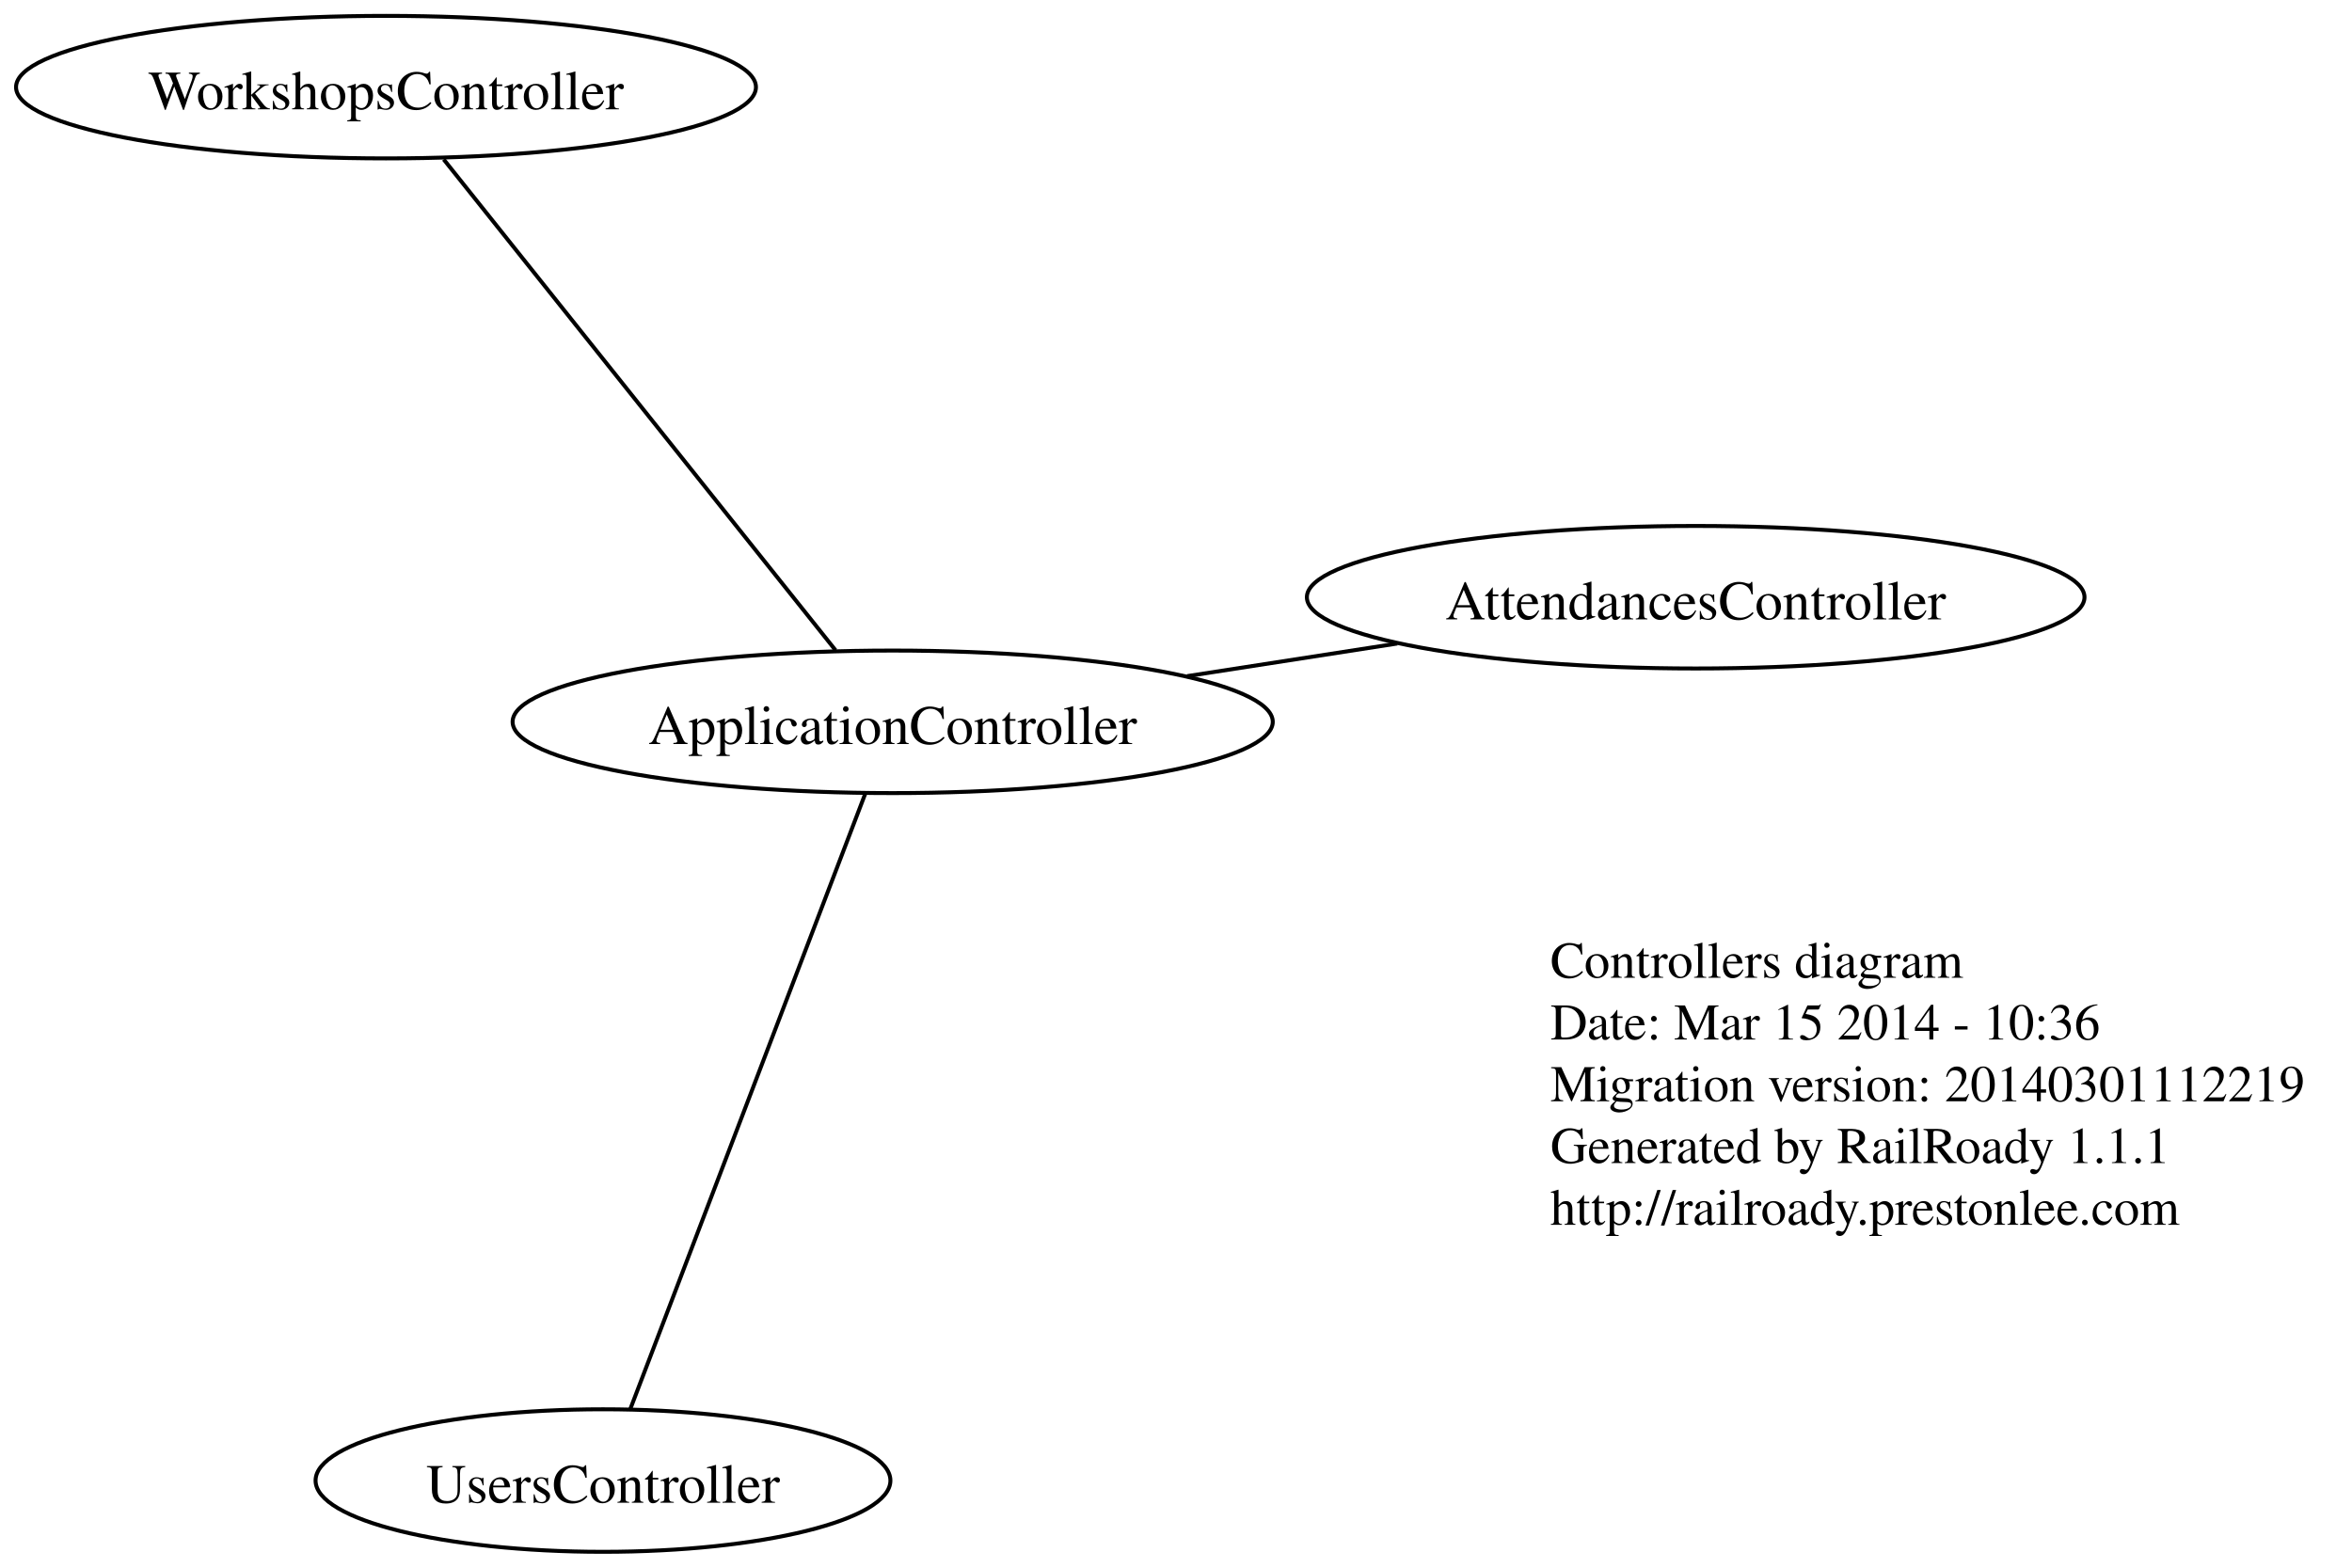
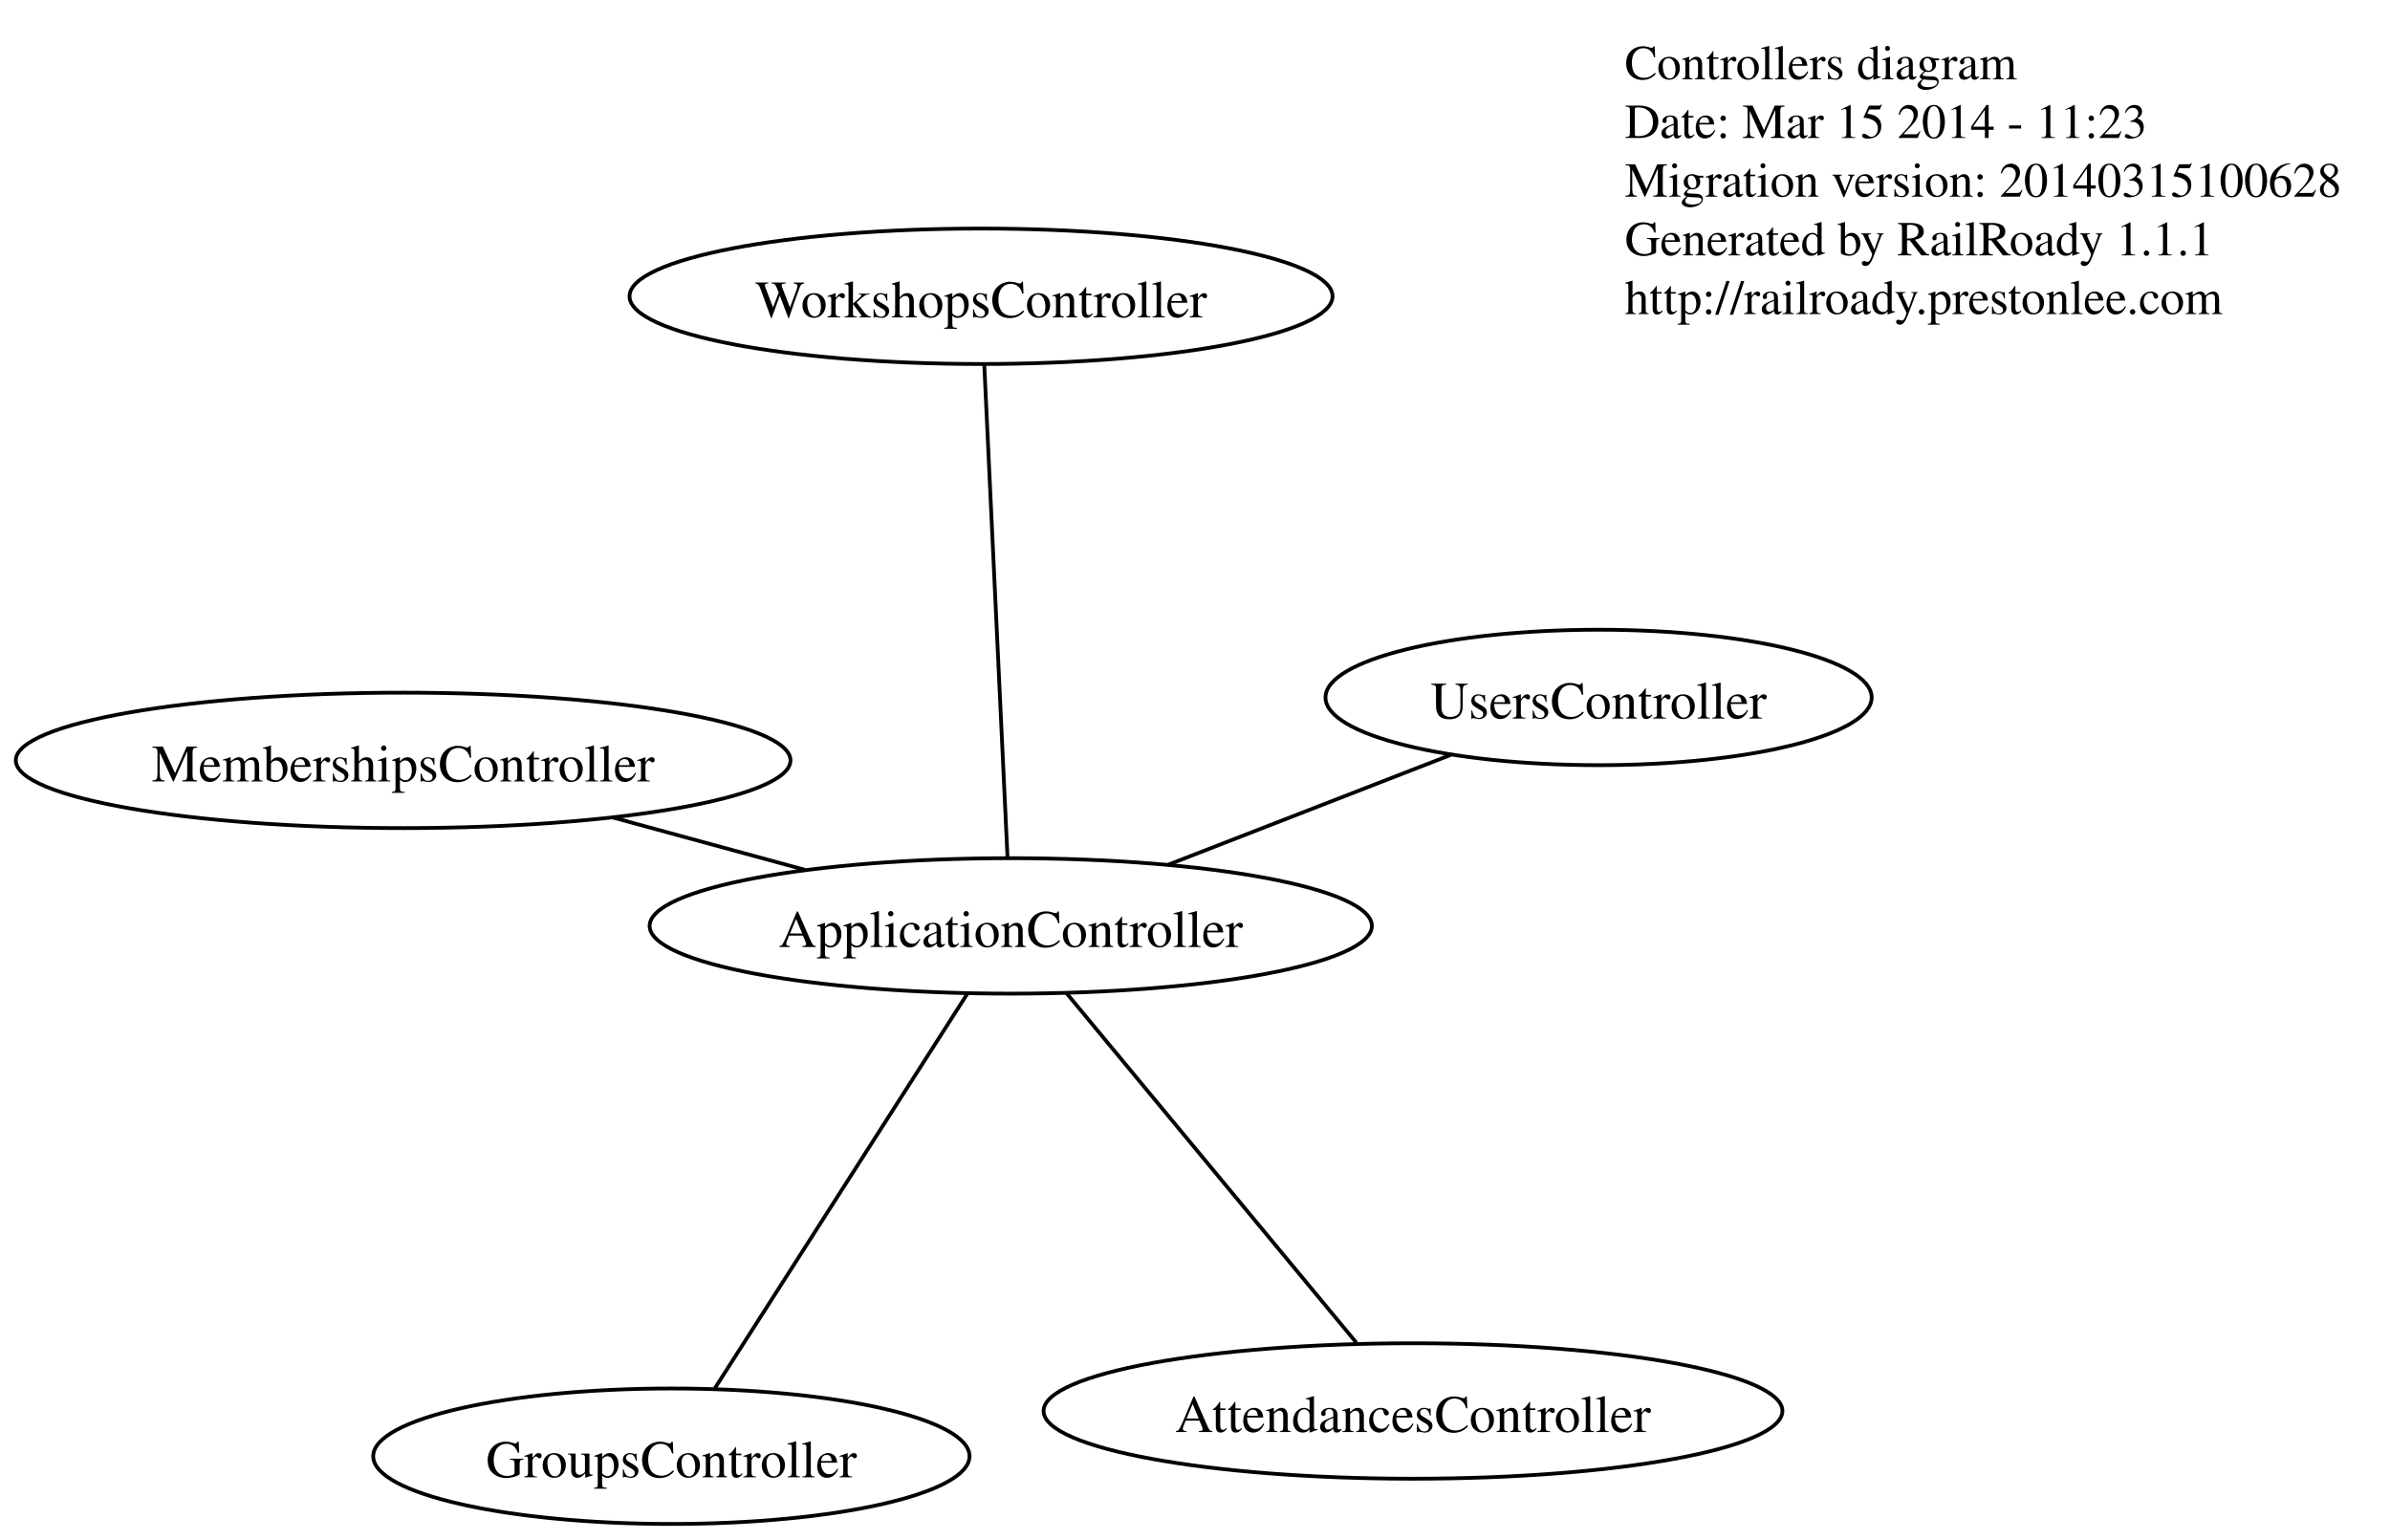
- <svg xmlns="http://www.w3.org/2000/svg" width="594pt" height="396pt" viewBox="0.00 0.00 593.95 395.95">
-   <g id="graph1" class="graph" transform="scale(1 1) rotate(0) translate(4 391.949)">
-     <polygon fill="white" stroke="white" points="-4,5 -4,-391.949 590.948,-391.949 590.948,5 -4,5" />
+ <svg xmlns="http://www.w3.org/2000/svg" width="635pt" height="409pt" viewBox="0.00 0.00 635.23 409.00">
+   <g id="graph1" class="graph" transform="scale(1 1) rotate(0) translate(4 405)">
+     <polygon fill="white" stroke="white" points="-4,5 -4,-405 632.225,-405 632.225,5 -4,5" />
    <g id="node1" class="node">
-       <text text-anchor="start" x="387.525" y="-145" font-family="Times,serif" font-size="13.00">Controllers diagram</text>
-       <text text-anchor="start" x="387.525" y="-129.4" font-family="Times,serif" font-size="13.00">Date: Mar 15 2014 - 10:36</text>
-       <text text-anchor="start" x="387.525" y="-113.8" font-family="Times,serif" font-size="13.00">Migration version: 20140301112219</text>
-       <text text-anchor="start" x="387.525" y="-98.2" font-family="Times,serif" font-size="13.00">Generated by RailRoady 1.1.1</text>
-       <text text-anchor="start" x="387.525" y="-82.6" font-family="Times,serif" font-size="13.00">http://railroady.prestonlee.com</text>
+       <text text-anchor="start" x="427.85" y="-384" font-family="Times,serif" font-size="13.00">Controllers diagram</text>
+       <text text-anchor="start" x="427.85" y="-368.4" font-family="Times,serif" font-size="13.00">Date: Mar 15 2014 - 11:23</text>
+       <text text-anchor="start" x="427.85" y="-352.8" font-family="Times,serif" font-size="13.00">Migration version: 20140315100628</text>
+       <text text-anchor="start" x="427.85" y="-337.2" font-family="Times,serif" font-size="13.00">Generated by RailRoady 1.1.1</text>
+       <text text-anchor="start" x="427.85" y="-321.6" font-family="Times,serif" font-size="13.00">http://railroady.prestonlee.com</text>
    </g>
    <g id="node2" class="node">
-       <ellipse fill="none" stroke="black" cx="221.432" cy="-209.639" rx="95.984" ry="18" />
-       <text text-anchor="middle" x="221.432" y="-204.039" font-family="Times,serif" font-size="14.00">ApplicationController</text>
+       <ellipse fill="none" stroke="black" cx="264.644" cy="-158.961" rx="95.984" ry="18" />
+       <text text-anchor="middle" x="264.644" y="-153.361" font-family="Times,serif" font-size="14.00">ApplicationController</text>
    </g>
    <g id="node3" class="node">
-       <ellipse fill="none" stroke="black" cx="424.212" cy="-241.112" rx="98.188" ry="18" />
-       <text text-anchor="middle" x="424.212" y="-235.512" font-family="Times,serif" font-size="14.00">AttendancesController</text>
+       <ellipse fill="none" stroke="black" cx="371.557" cy="-30.023" rx="98.188" ry="18" />
+       <text text-anchor="middle" x="371.557" y="-24.423" font-family="Times,serif" font-size="14.00">AttendancesController</text>
    </g>
    <g id="edge2" class="edge">
-       <path fill="none" stroke="black" d="M295.788,-221.18C313.082,-223.864 331.509,-226.724 348.846,-229.415" />
+       <path fill="none" stroke="black" d="M279.51,-141.033C299.821,-116.537 336.048,-72.847 356.473,-48.214" />
    </g>
    <g id="node4" class="node">
-       <ellipse fill="none" stroke="black" cx="148.272" cy="-18" rx="72.583" ry="18" />
-       <text text-anchor="middle" x="148.272" y="-12.4" font-family="Times,serif" font-size="14.00">UsersController</text>
+       <ellipse fill="none" stroke="black" cx="174.442" cy="-18" rx="79.245" ry="18" />
+       <text text-anchor="middle" x="174.442" y="-12.4" font-family="Times,serif" font-size="14.00">GroupsController</text>
    </g>
    <g id="edge4" class="edge">
-       <path fill="none" stroke="black" d="M214.549,-191.61C200.605,-155.085 169.163,-72.722 155.19,-36.121" />
+       <path fill="none" stroke="black" d="M253.037,-140.821C235.717,-113.755 203.299,-63.096 186.005,-36.07" />
    </g>
    <g id="node5" class="node">
-       <ellipse fill="none" stroke="black" cx="93.475" cy="-369.949" rx="93.426" ry="18" />
-       <text text-anchor="middle" x="93.475" y="-364.349" font-family="Times,serif" font-size="14.00">WorkshopsController</text>
+       <ellipse fill="none" stroke="black" cx="103.15" cy="-202.961" rx="102.952" ry="18" />
+       <text text-anchor="middle" x="103.15" y="-197.361" font-family="Times,serif" font-size="14.00">MembershipsController</text>
    </g>
    <g id="edge6" class="edge">
-       <path fill="none" stroke="black" d="M207.002,-227.717C182.427,-258.506 132.721,-320.78 108.048,-351.691" />
+       <path fill="none" stroke="black" d="M209.97,-173.857C193.499,-178.345 175.407,-183.274 158.869,-187.78" />
+     </g>
+     <g id="node6" class="node">
+       <ellipse fill="none" stroke="black" cx="420.882" cy="-219.687" rx="72.583" ry="18" />
+       <text text-anchor="middle" x="420.882" y="-214.087" font-family="Times,serif" font-size="14.00">UsersController</text>
+     </g>
+     <g id="edge8" class="edge">
+       <path fill="none" stroke="black" d="M306.513,-175.234C329.834,-184.299 358.692,-195.515 381.586,-204.414" />
+     </g>
+     <g id="node7" class="node">
+       <ellipse fill="none" stroke="black" cx="256.748" cy="-326.323" rx="93.426" ry="18" />
+       <text text-anchor="middle" x="256.748" y="-320.723" font-family="Times,serif" font-size="14.00">WorkshopsController</text>
+     </g>
+     <g id="edge10" class="edge">
+       <path fill="none" stroke="black" d="M263.784,-177.19C262.265,-209.384 259.125,-275.939 257.607,-308.116" />
    </g>
  </g>
</svg>
